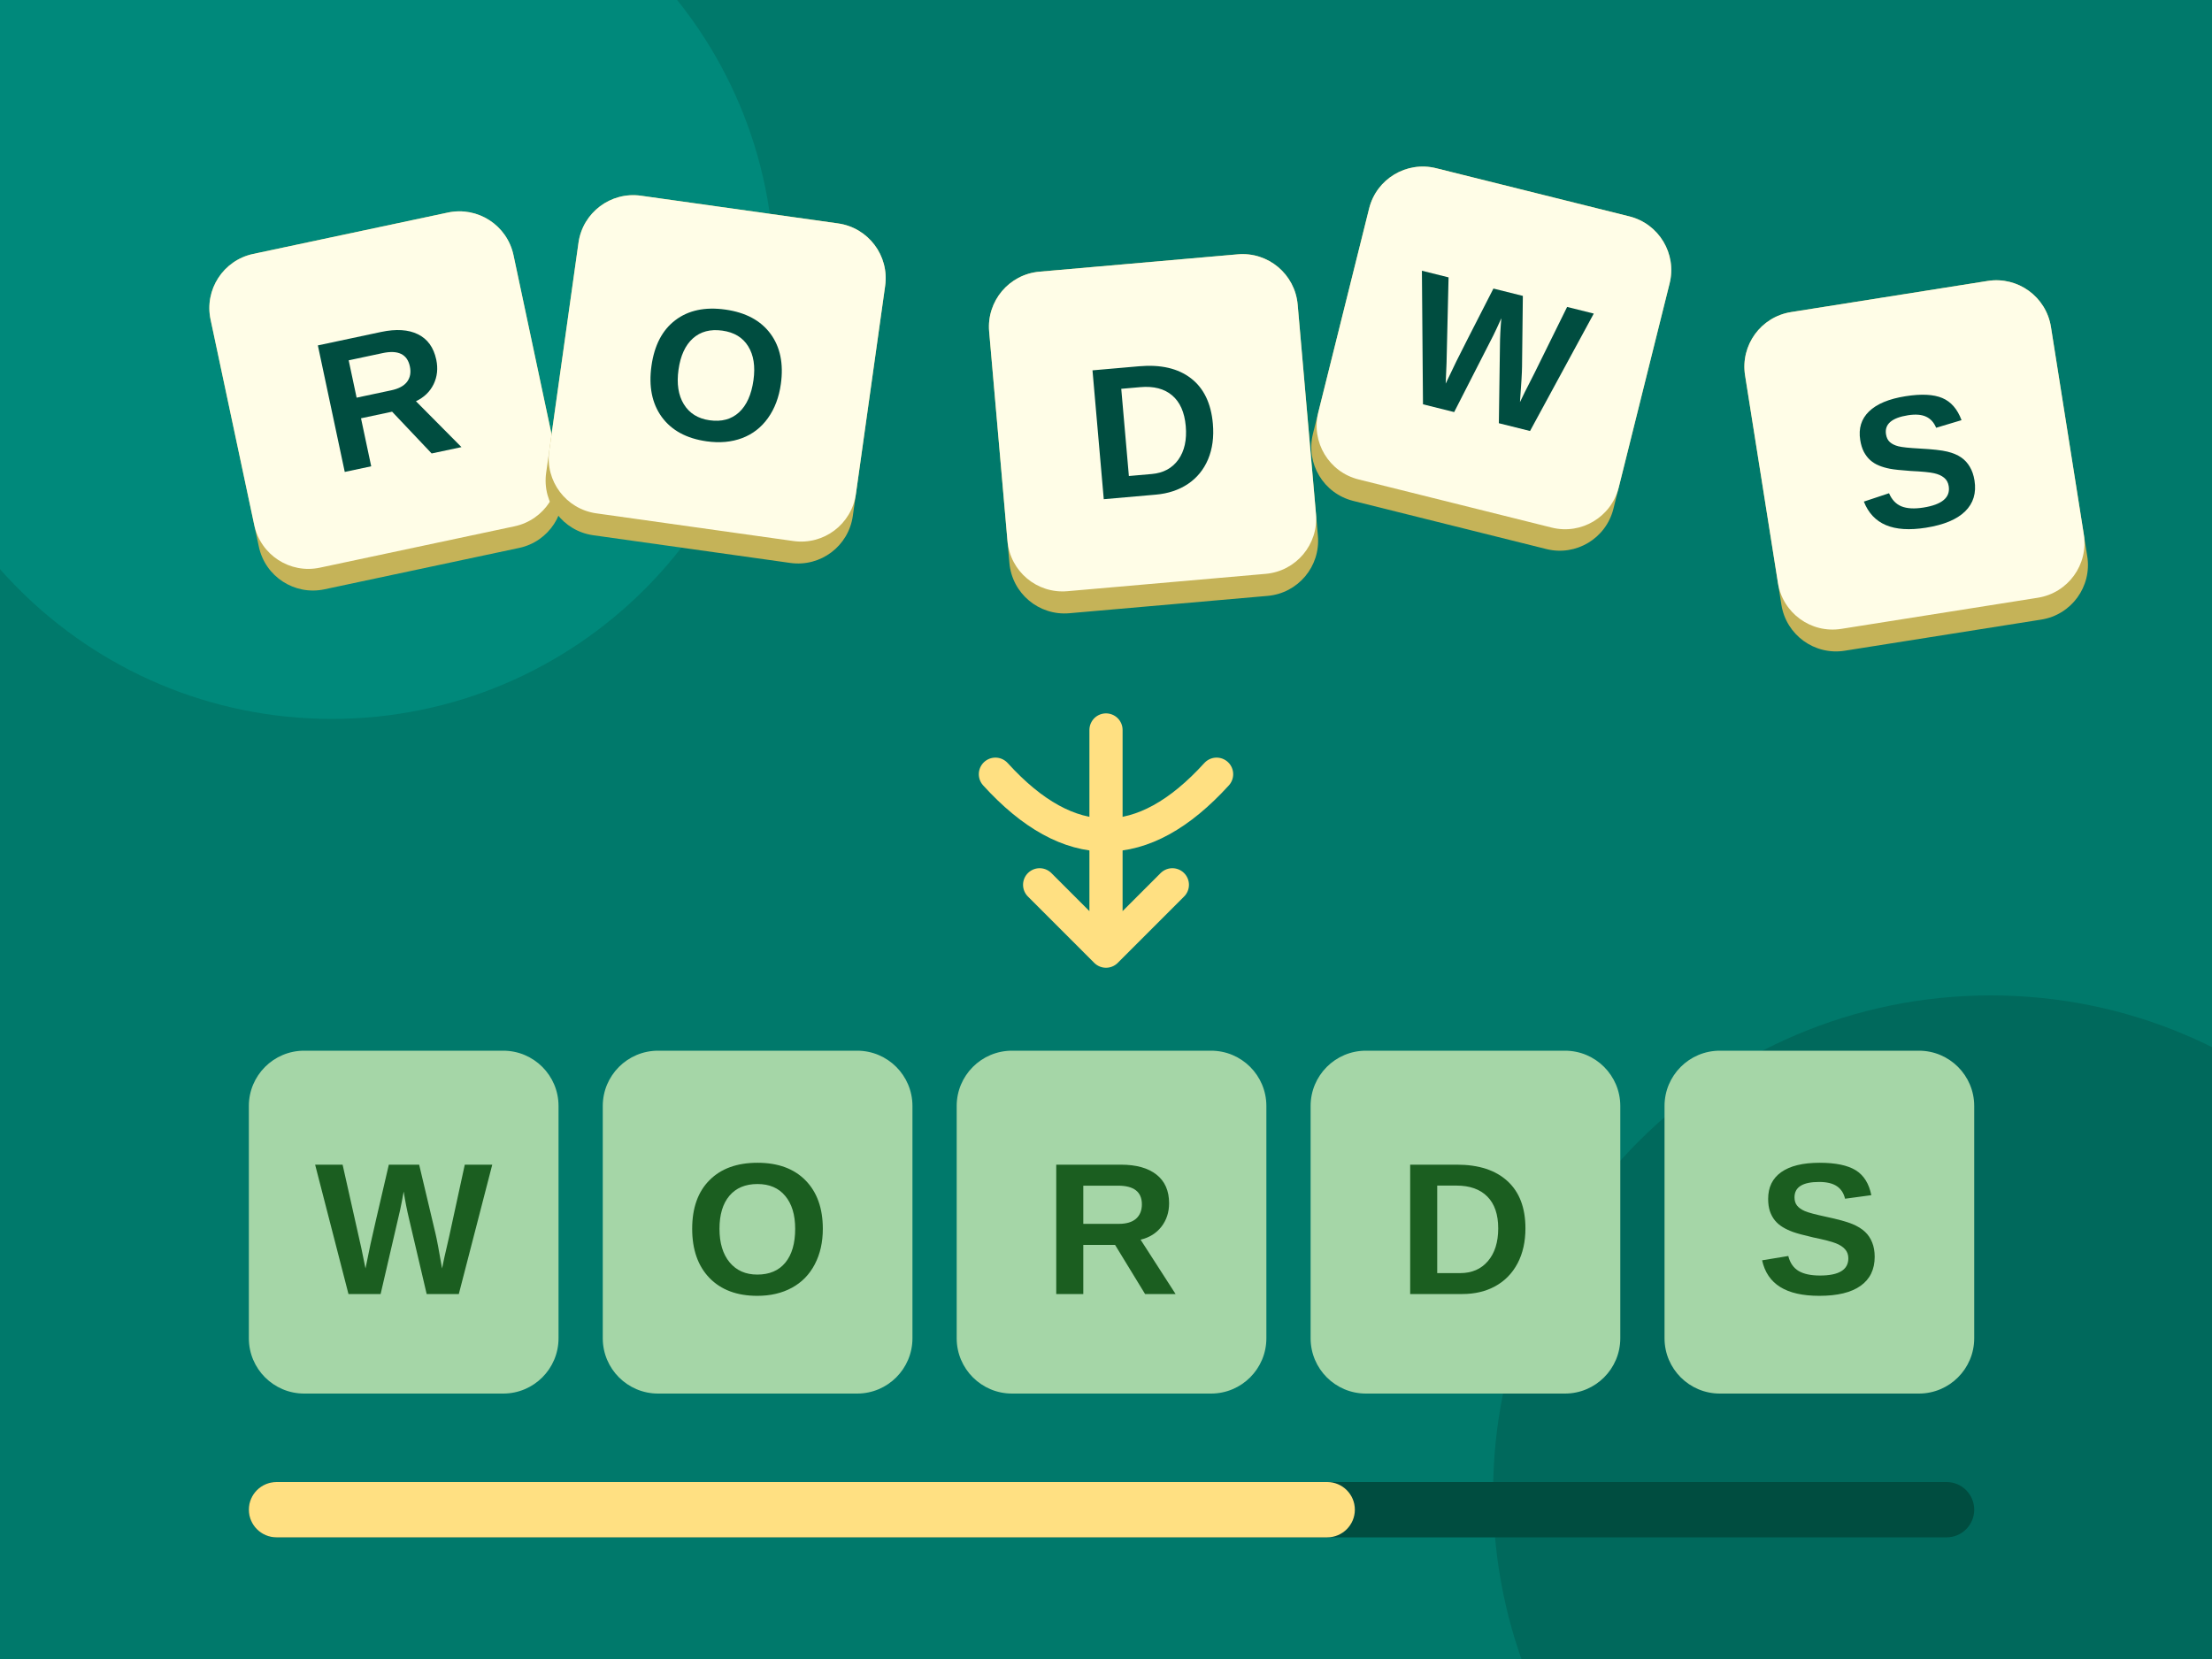
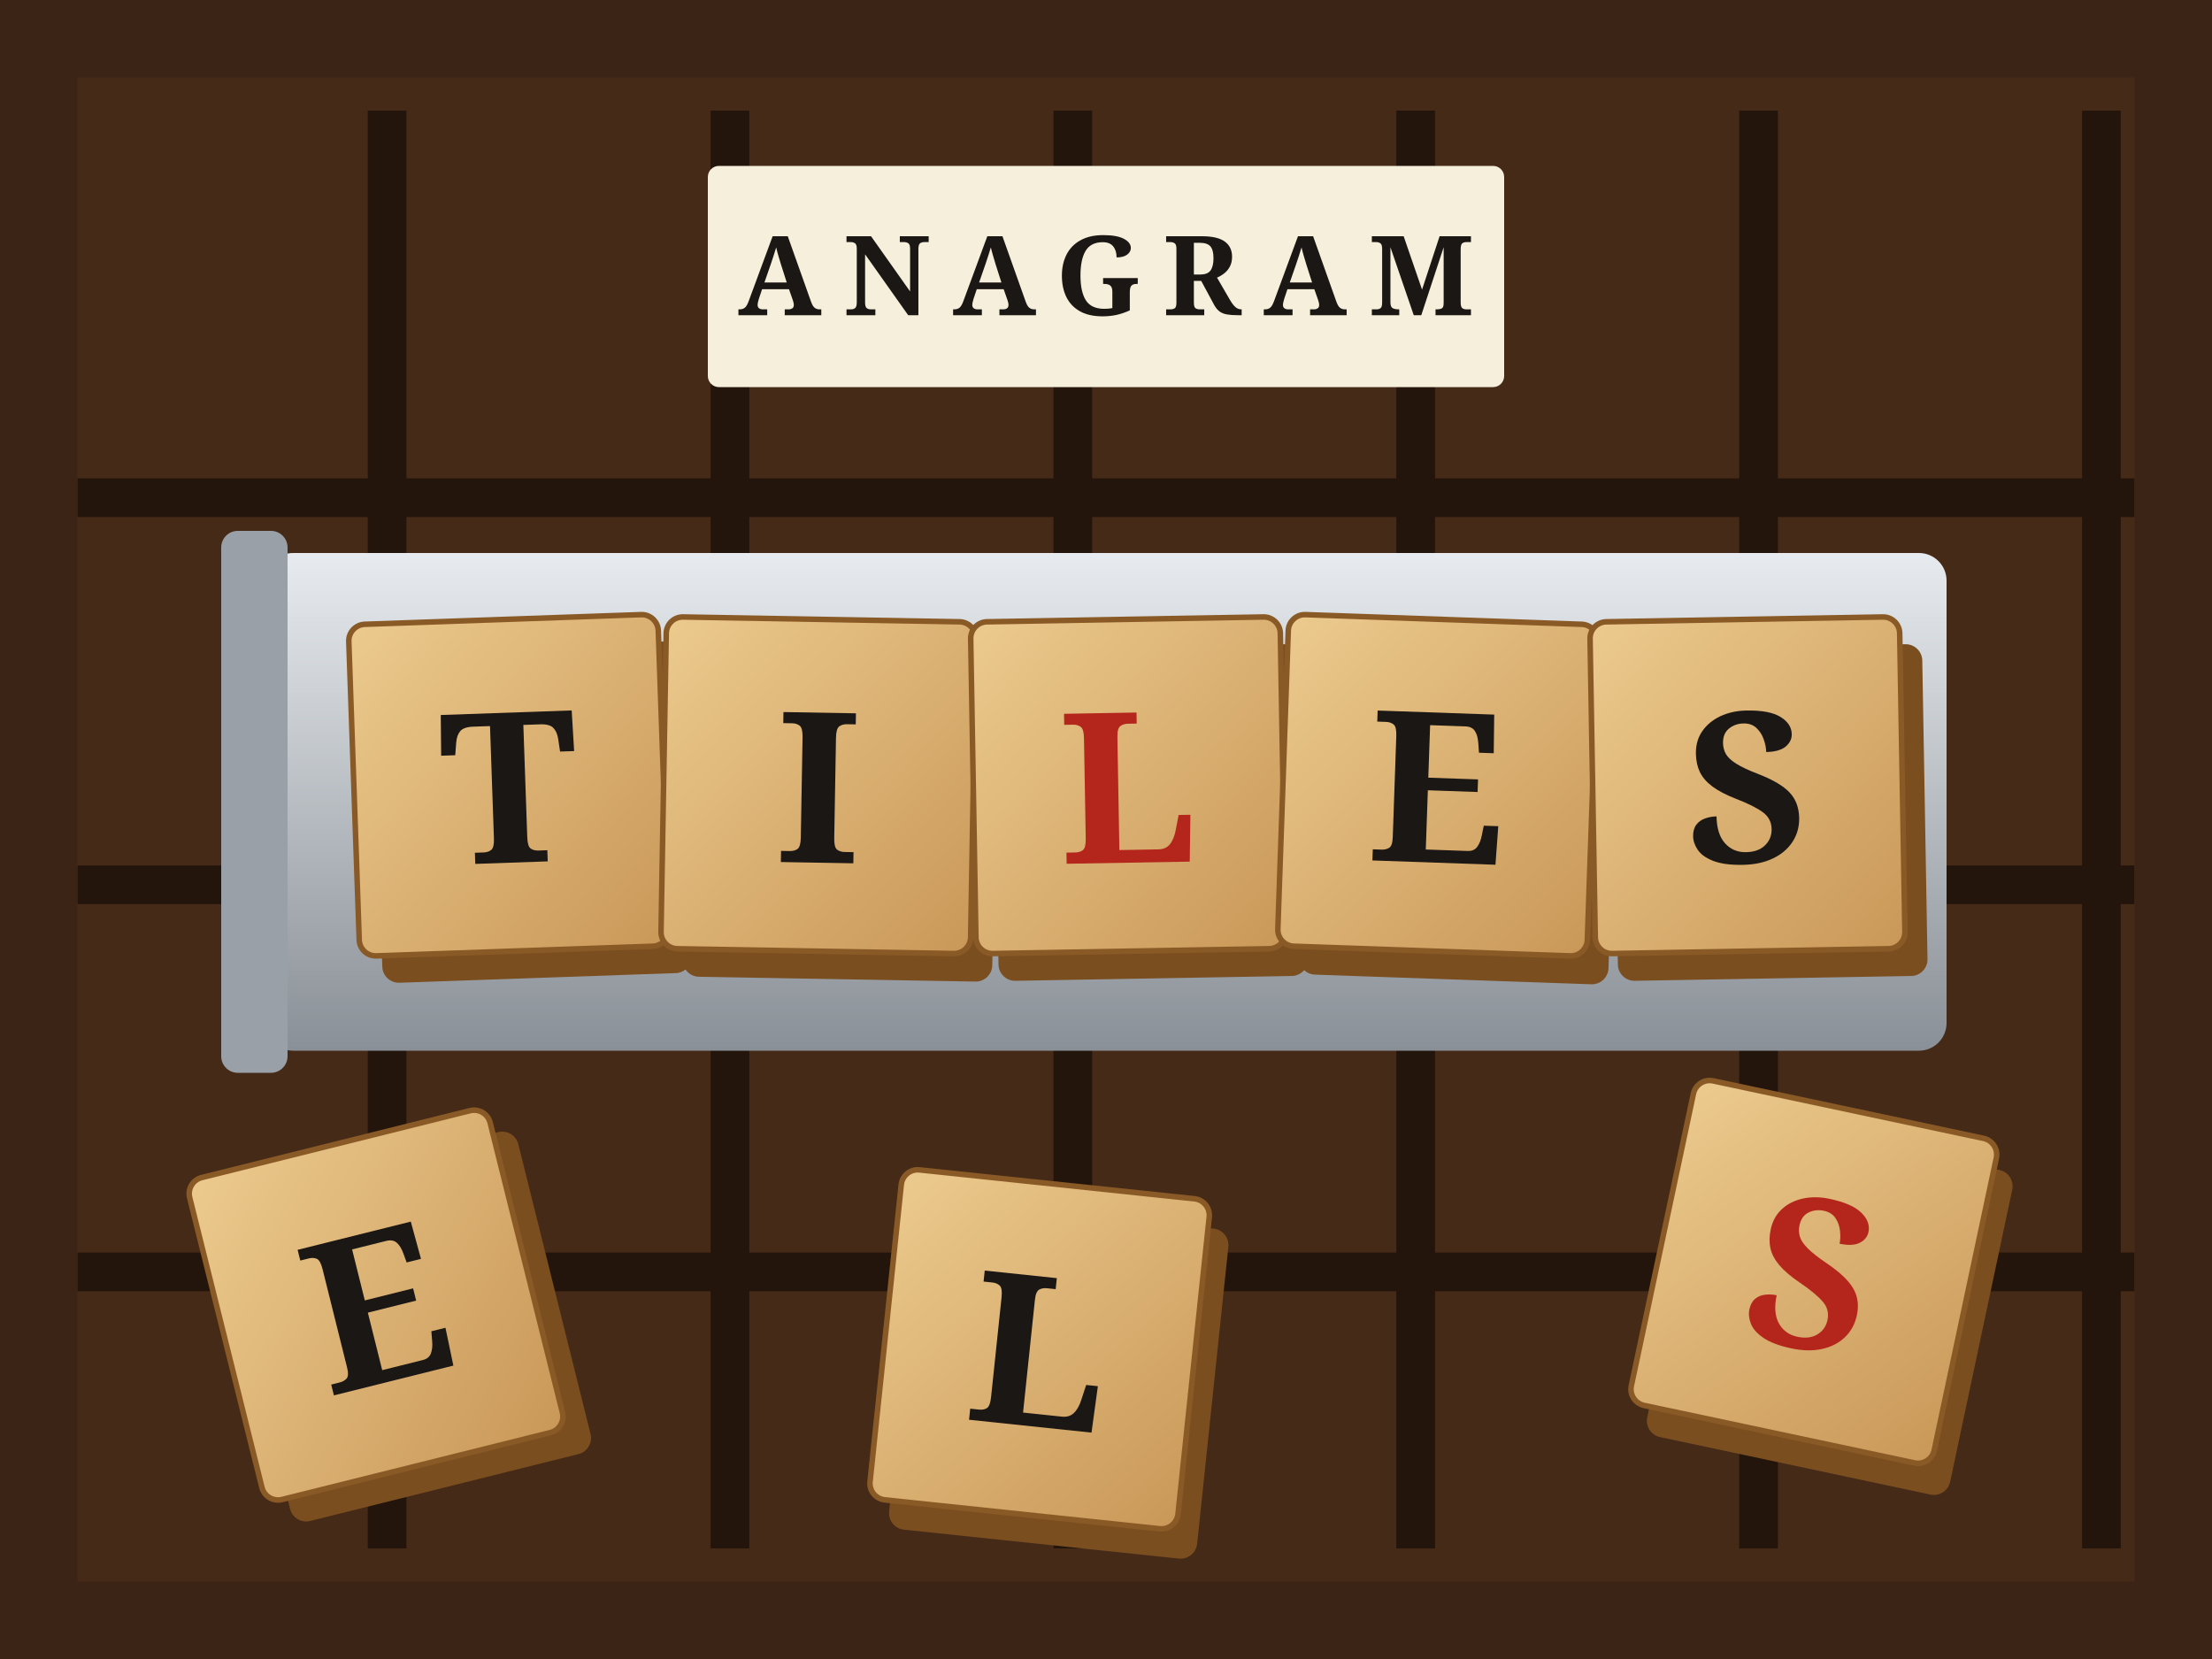
<svg xmlns="http://www.w3.org/2000/svg" viewBox="0 0 400 300">
-   <rect width="400" height="300" fill="#00796b" />
-   <circle cx="60" cy="50" r="80" fill="#00897b" />
-   <circle cx="360" cy="270" r="90" fill="#00695c" />
-   <g font-family="Arial,sans-serif" font-weight="900" font-size="34" text-anchor="middle">
-     <g transform="translate(36 48) rotate(-12)">
-       <rect width="56" height="62" rx="10" fill="#c5b358" />
-       <rect width="56" height="58" rx="10" fill="#fffde7" />
-       <text x="28" y="42" fill="#004d40">R</text>
-     </g>
-     <g transform="translate(106 34) rotate(8)">
-       <rect width="56" height="62" rx="10" fill="#c5b358" />
-       <rect width="56" height="58" rx="10" fill="#fffde7" />
-       <text x="28" y="42" fill="#004d40">O</text>
-     </g>
-     <g transform="translate(178 50) rotate(-5)">
-       <rect width="56" height="62" rx="10" fill="#c5b358" />
-       <rect width="56" height="58" rx="10" fill="#fffde7" />
-       <text x="28" y="42" fill="#004d40">D</text>
-     </g>
-     <g transform="translate(250 28) rotate(14)">
-       <rect width="56" height="62" rx="10" fill="#c5b358" />
-       <rect width="56" height="58" rx="10" fill="#fffde7" />
-       <text x="28" y="42" fill="#004d40">W</text>
-     </g>
-     <g transform="translate(314 58) rotate(-9)">
-       <rect width="56" height="62" rx="10" fill="#c5b358" />
-       <rect width="56" height="58" rx="10" fill="#fffde7" />
-       <text x="28" y="42" fill="#004d40">S</text>
-     </g>
-     <path d="M180 140q20 22 40 0" stroke="#ffe082" stroke-width="6" fill="none" stroke-linecap="round" />
-     <path d="M200 132v40m-12-12l12 12 12-12" stroke="#ffe082" stroke-width="6" fill="none" stroke-linecap="round" stroke-linejoin="round" />
-     <g fill="#a5d6a7">
-       <rect x="45" y="190" width="56" height="62" rx="10" />
-       <rect x="109" y="190" width="56" height="62" rx="10" />
-       <rect x="173" y="190" width="56" height="62" rx="10" />
-       <rect x="237" y="190" width="56" height="62" rx="10" />
-       <rect x="301" y="190" width="56" height="62" rx="10" />
-     </g>
-     <g fill="#1b5e20">
-       <text x="73" y="234">W</text>
-       <text x="137" y="234">O</text>
-       <text x="201" y="234">R</text>
-       <text x="265" y="234">D</text>
-       <text x="329" y="234">S</text>
-     </g>
+   <defs>
+     <linearGradient id="m" x1="0" y1="0" x2="1" y2="1">
+       <stop offset="0" stop-color="#ecca8e" />
+       <stop offset="1" stop-color="#c99858" />
+     </linearGradient>
+     <linearGradient id="s" x1="0" y1="0" x2="0" y2="1">
+       <stop offset="0" stop-color="#e7ebef" />
+       <stop offset="1" stop-color="#8a9097" />
+     </linearGradient>
+   </defs>
+   <rect width="400" height="300" fill="#452a18" />
+   <g stroke="#24150c" stroke-width="7">
+     <path d="M70 20V280" />
+     <path d="M132 20V280" />
+     <path d="M194 20V280" />
+     <path d="M256 20V280" />
+     <path d="M318 20V280" />
+     <path d="M380 20V280" />
+     <path d="M14 90H386" />
+     <path d="M14 160H386" />
+     <path d="M14 230H386" />
  </g>
-   <rect x="45" y="268" width="312" height="10" rx="5" fill="#004d40" />
-   <rect x="45" y="268" width="200" height="10" rx="5" fill="#ffe082" />
+   <rect x="7" y="7" width="386" height="286" fill="none" stroke="#3b2416" stroke-width="14" />
+   <rect x="48" y="100" width="304" height="90" rx="5" fill="url(#s)" />
+   <rect x="40" y="96" width="12" height="98" rx="3" fill="#9aa0a7" />
+   <g transform="rotate(-2 92 142)">
+     <rect x="68" y="117" width="56" height="60" rx="3" fill="#7b4e20" />
+     <rect x="64" y="112" width="56" height="60" rx="3" fill="url(#m)" stroke="#8a5a26" />
+     <text x="92" y="156" font-family="Georgia,serif" font-weight="700" font-size="38" text-anchor="middle" fill="#1b1714">T</text>
+   </g>
+   <g transform="rotate(1 148 142)">
+     <rect x="124" y="117" width="56" height="60" rx="3" fill="#7b4e20" />
+     <rect x="120" y="112" width="56" height="60" rx="3" fill="url(#m)" stroke="#8a5a26" />
+     <text x="148" y="156" font-family="Georgia,serif" font-weight="700" font-size="38" text-anchor="middle" fill="#1b1714">I</text>
+   </g>
+   <g transform="rotate(-1 204 142)">
+     <rect x="180" y="117" width="56" height="60" rx="3" fill="#7b4e20" />
+     <rect x="176" y="112" width="56" height="60" rx="3" fill="url(#m)" stroke="#8a5a26" />
+     <text x="204" y="156" font-family="Georgia,serif" font-weight="700" font-size="38" text-anchor="middle" fill="#b4261c">L</text>
+   </g>
+   <g transform="rotate(2 260 142)">
+     <rect x="236" y="117" width="56" height="60" rx="3" fill="#7b4e20" />
+     <rect x="232" y="112" width="56" height="60" rx="3" fill="url(#m)" stroke="#8a5a26" />
+     <text x="260" y="156" font-family="Georgia,serif" font-weight="700" font-size="38" text-anchor="middle" fill="#1b1714">E</text>
+   </g>
+   <g transform="rotate(-1 316 142)">
+     <rect x="292" y="117" width="56" height="60" rx="3" fill="#7b4e20" />
+     <rect x="288" y="112" width="56" height="60" rx="3" fill="url(#m)" stroke="#8a5a26" />
+     <text x="316" y="156" font-family="Georgia,serif" font-weight="700" font-size="38" text-anchor="middle" fill="#1b1714">S</text>
+   </g>
+   <g transform="rotate(-14 68 236)">
+     <rect x="44" y="211" width="56" height="60" rx="3" fill="#7b4e20" />
+     <rect x="40" y="206" width="56" height="60" rx="3" fill="url(#m)" stroke="#8a5a26" />
+     <text x="68" y="250" font-family="Georgia,serif" font-weight="700" font-size="38" text-anchor="middle" fill="#1b1714">E</text>
+   </g>
+   <g transform="rotate(12 328 230)">
+     <rect x="304" y="205" width="56" height="60" rx="3" fill="#7b4e20" />
+     <rect x="300" y="200" width="56" height="60" rx="3" fill="url(#m)" stroke="#8a5a26" />
+     <text x="328" y="244" font-family="Georgia,serif" font-weight="700" font-size="38" text-anchor="middle" fill="#b4261c">S</text>
+   </g>
+   <g transform="rotate(6 188 244)">
+     <rect x="164" y="219" width="56" height="60" rx="3" fill="#7b4e20" />
+     <rect x="160" y="214" width="56" height="60" rx="3" fill="url(#m)" stroke="#8a5a26" />
+     <text x="188" y="258" font-family="Georgia,serif" font-weight="700" font-size="38" text-anchor="middle" fill="#1b1714">L</text>
+   </g>
+   <rect x="128" y="30" width="144" height="40" rx="2" fill="#f6efdc" />
+   <text x="200" y="57" font-family="Georgia,serif" font-weight="700" font-size="20" letter-spacing="4" text-anchor="middle" fill="#1b1714">ANAGRAM</text>
</svg>
